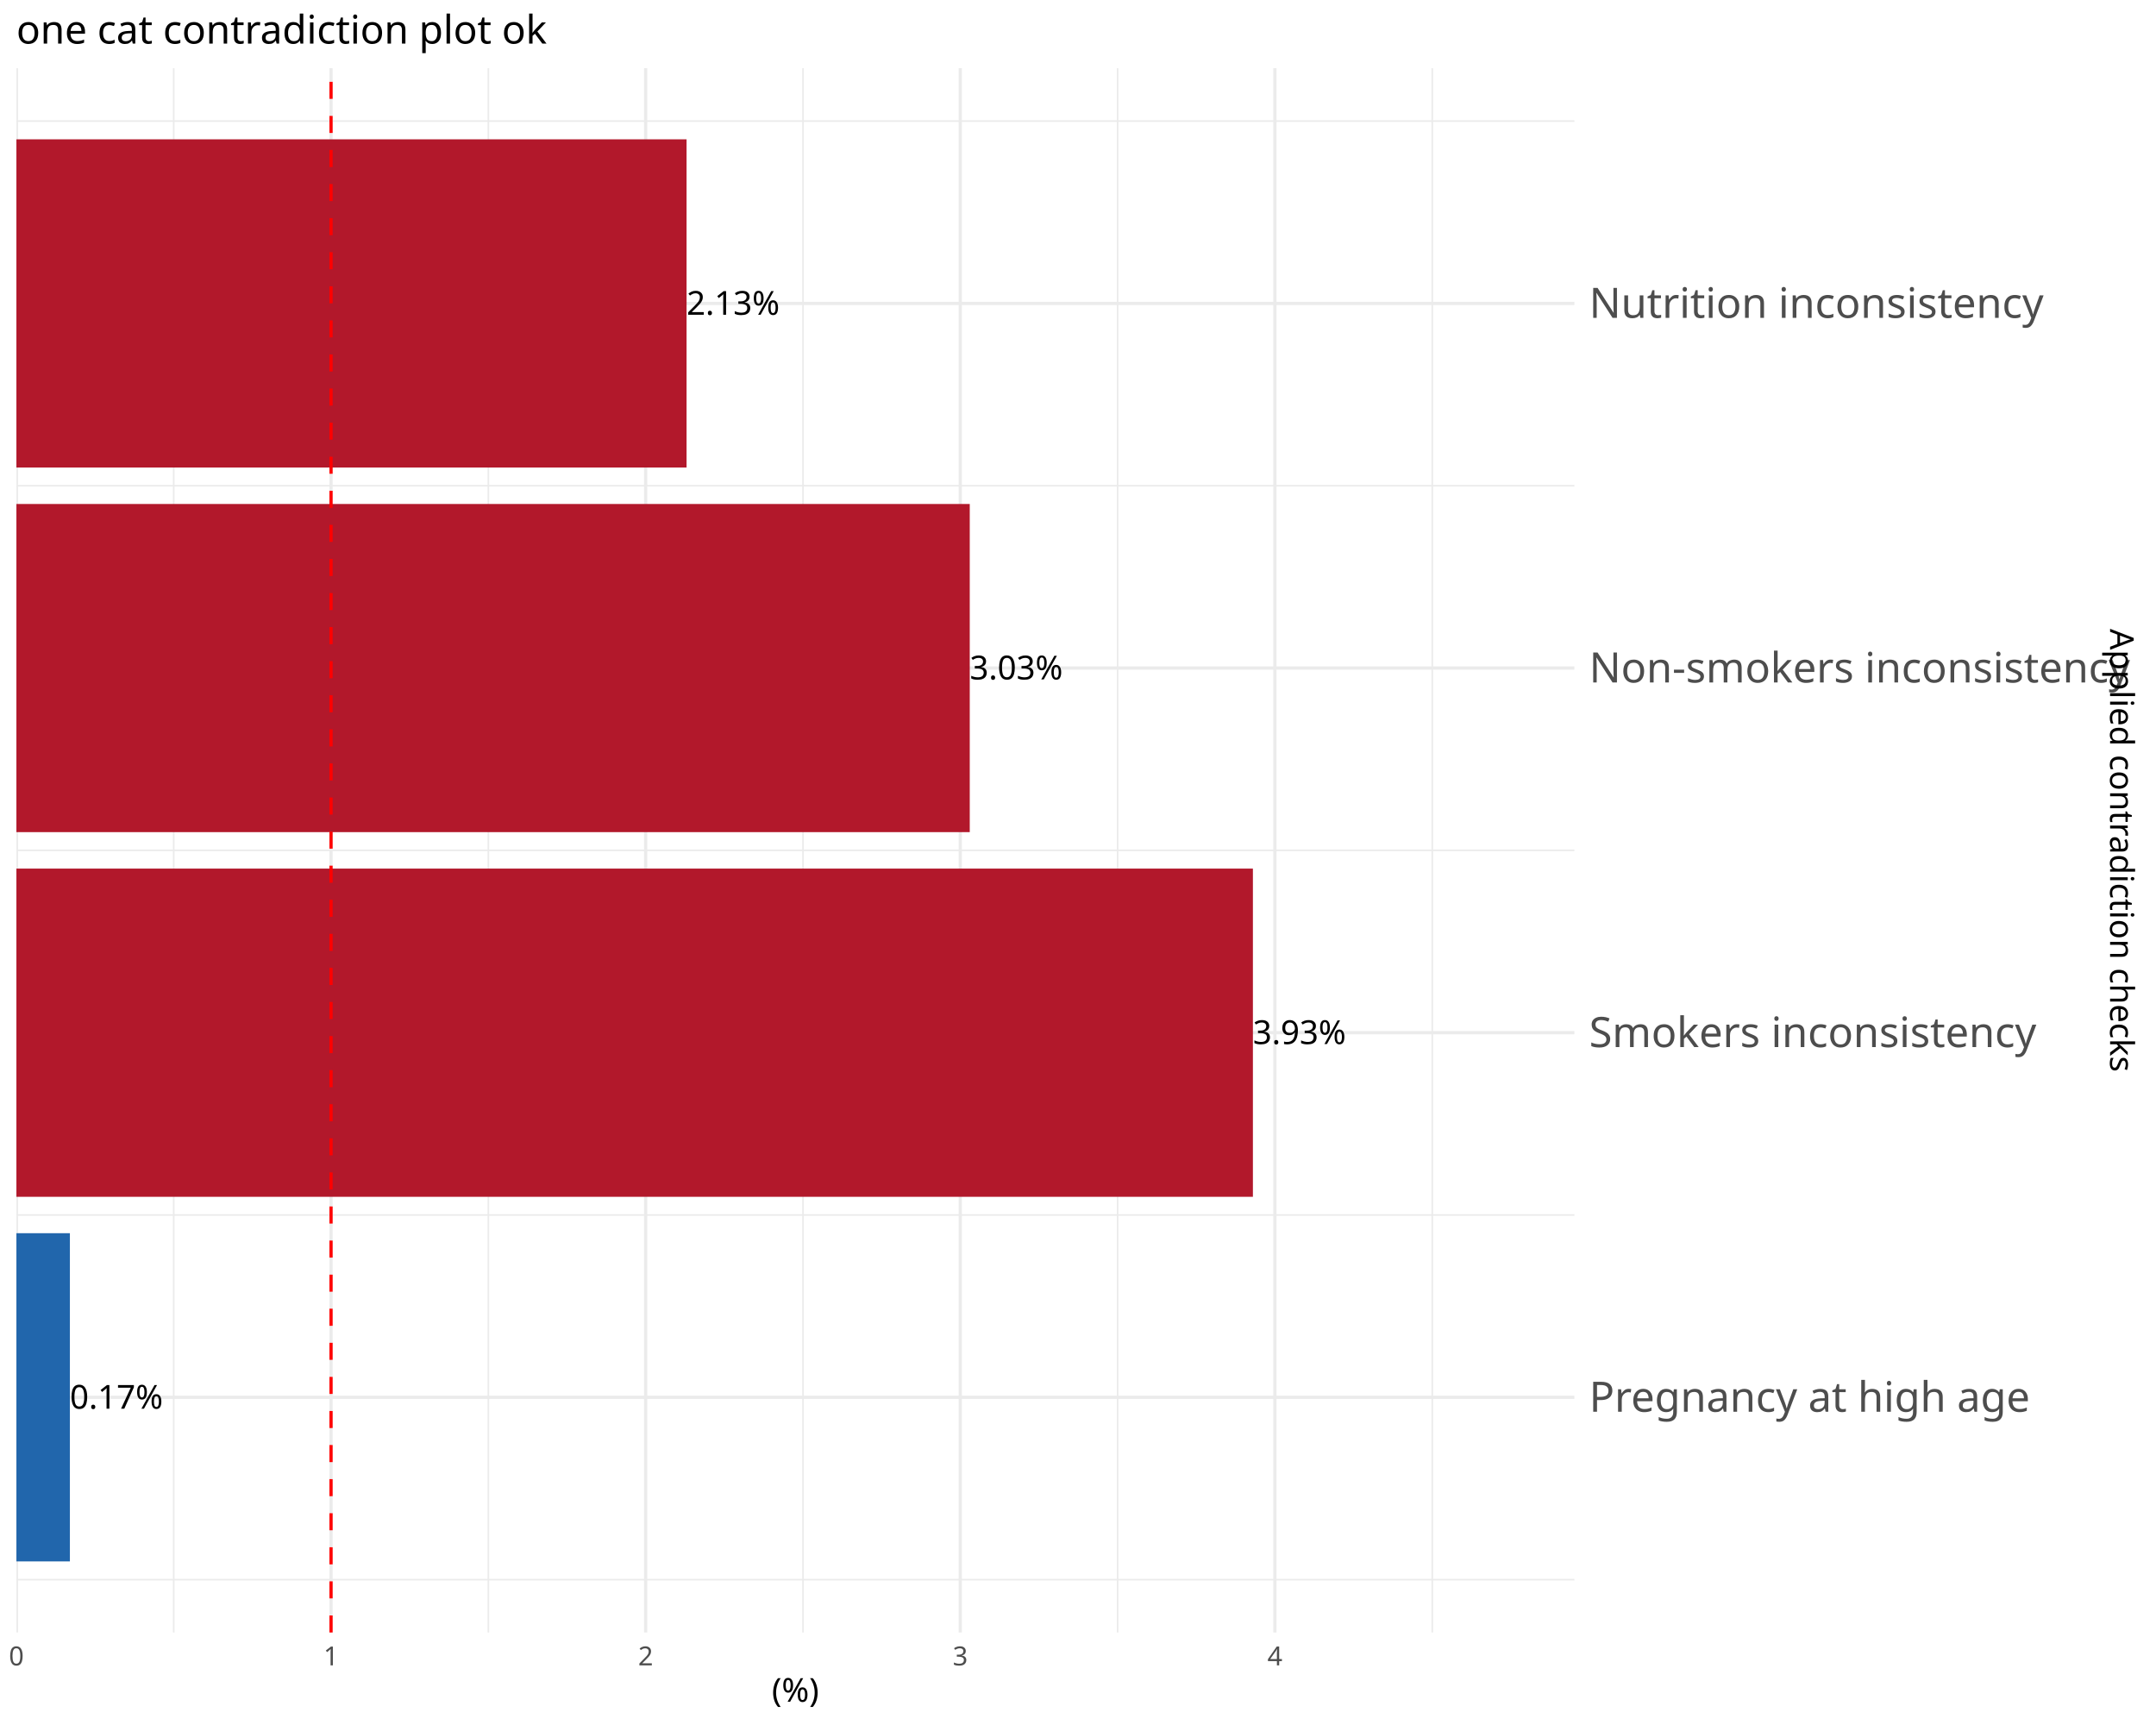
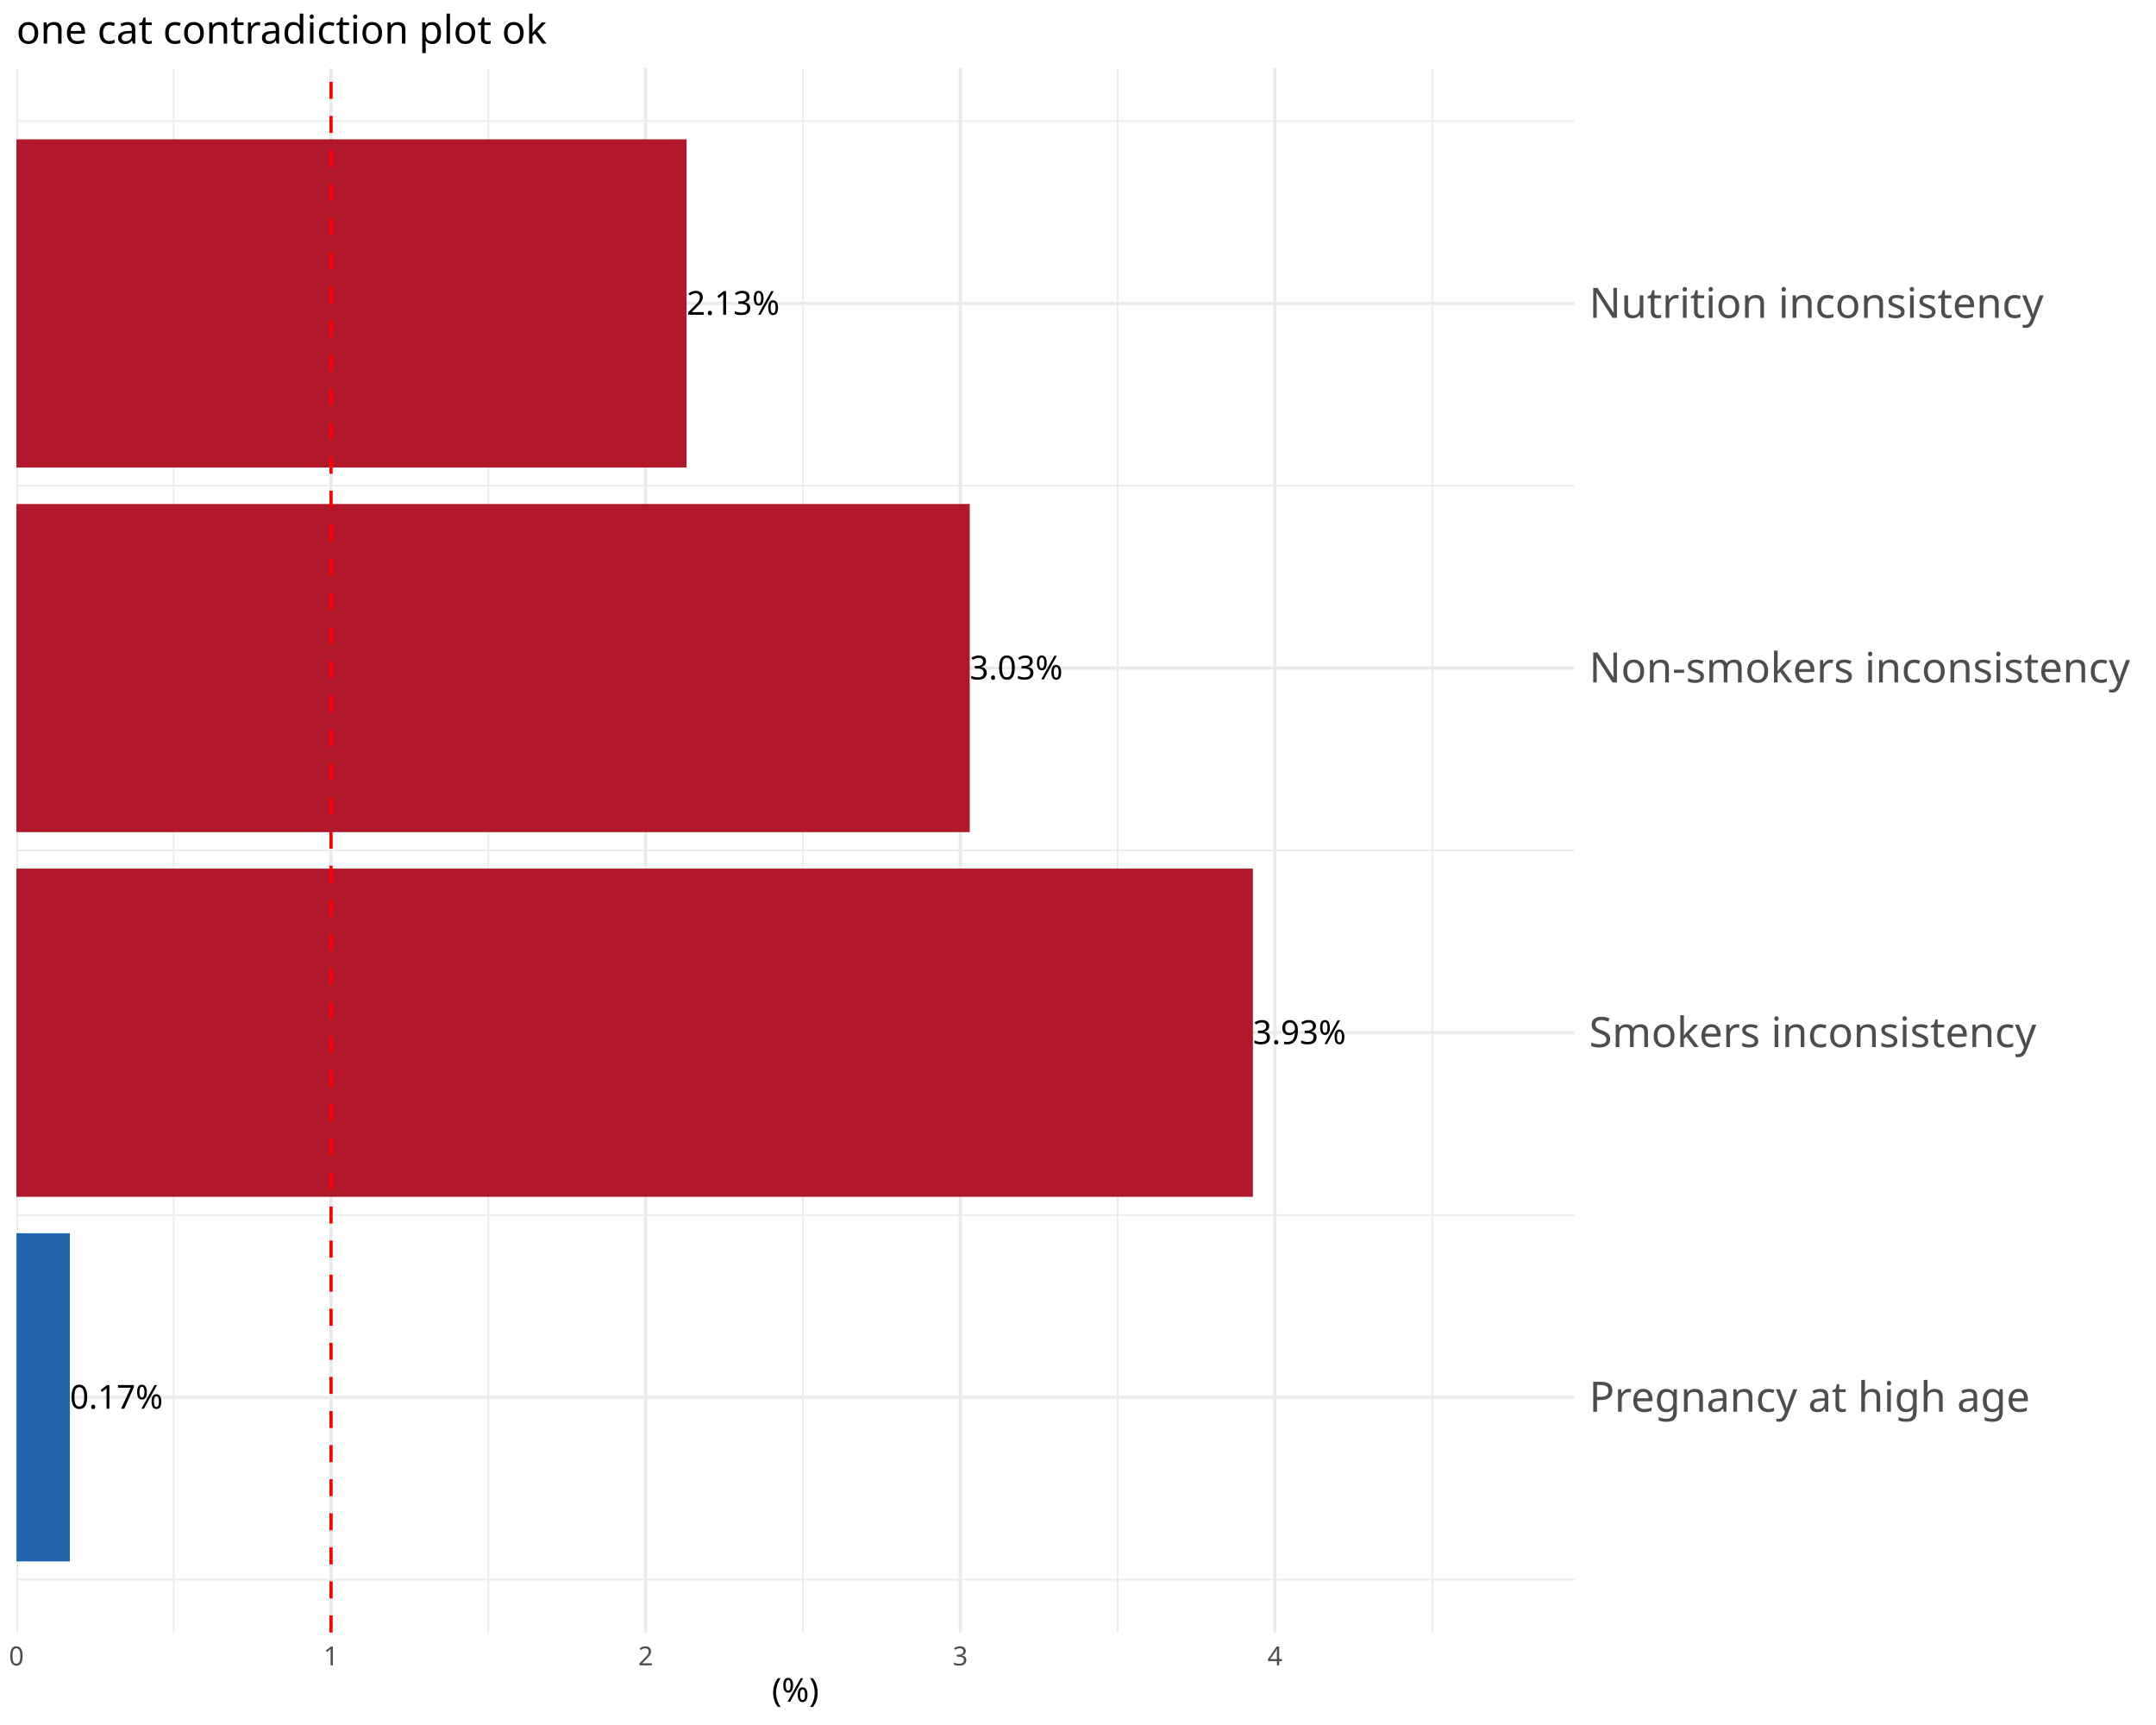
<svg xmlns="http://www.w3.org/2000/svg" class="svglite" data-engine-version="2.0" width="720.00pt" height="576.00pt" viewBox="0 0 720.00 576.00">
  <defs>
    <style type="text/css">
    .svglite line, .svglite polyline, .svglite polygon, .svglite path, .svglite rect, .svglite circle {
      fill: none;
      stroke: #000000;
      stroke-linecap: round;
      stroke-linejoin: round;
      stroke-miterlimit: 10.00;
    }
  </style>
  </defs>
  <rect width="100%" height="100%" style="stroke: none; fill: #FFFFFF;" />
  <defs>
    <clipPath id="cpMC4wMHw3MjAuMDB8MC4wMHw1NzYuMDA=">
      <rect x="0.00" y="0.00" width="720.00" height="576.00" />
    </clipPath>
  </defs>
  <g clip-path="url(#cpMC4wMHw3MjAuMDB8MC4wMHw1NzYuMDA=)">
</g>
  <defs>
    <clipPath id="cpNS40OHw1MjUuNzd8MjIuNzh8NTQ1LjEx">
      <rect x="5.48" y="22.78" width="520.29" height="522.33" />
    </clipPath>
  </defs>
  <g clip-path="url(#cpNS40OHw1MjUuNzd8MjIuNzh8NTQ1LjEx)">
    <polyline points="5.48,40.44 525.77,40.44 " style="stroke-width: 0.53; stroke: #EBEBEB; stroke-linecap: butt;" />
    <polyline points="5.48,162.19 525.77,162.19 " style="stroke-width: 0.53; stroke: #EBEBEB; stroke-linecap: butt;" />
    <polyline points="5.48,283.95 525.77,283.95 " style="stroke-width: 0.53; stroke: #EBEBEB; stroke-linecap: butt;" />
    <polyline points="5.48,405.70 525.77,405.70 " style="stroke-width: 0.53; stroke: #EBEBEB; stroke-linecap: butt;" />
    <polyline points="5.48,527.46 525.77,527.46 " style="stroke-width: 0.53; stroke: #EBEBEB; stroke-linecap: butt;" />
    <polyline points="58.01,545.11 58.01,22.78 " style="stroke-width: 0.53; stroke: #EBEBEB; stroke-linecap: butt;" />
    <polyline points="163.09,545.11 163.09,22.78 " style="stroke-width: 0.53; stroke: #EBEBEB; stroke-linecap: butt;" />
    <polyline points="268.16,545.11 268.16,22.78 " style="stroke-width: 0.53; stroke: #EBEBEB; stroke-linecap: butt;" />
    <polyline points="373.23,545.11 373.23,22.78 " style="stroke-width: 0.53; stroke: #EBEBEB; stroke-linecap: butt;" />
    <polyline points="478.30,545.11 478.30,22.78 " style="stroke-width: 0.53; stroke: #EBEBEB; stroke-linecap: butt;" />
    <polyline points="5.48,101.32 525.77,101.32 " style="stroke-width: 1.07; stroke: #EBEBEB; stroke-linecap: butt;" />
    <polyline points="5.48,223.07 525.77,223.07 " style="stroke-width: 1.07; stroke: #EBEBEB; stroke-linecap: butt;" />
    <polyline points="5.48,344.83 525.77,344.83 " style="stroke-width: 1.07; stroke: #EBEBEB; stroke-linecap: butt;" />
    <polyline points="5.48,466.58 525.77,466.58 " style="stroke-width: 1.07; stroke: #EBEBEB; stroke-linecap: butt;" />
    <polyline points="5.48,545.11 5.48,22.78 " style="stroke-width: 1.07; stroke: #EBEBEB; stroke-linecap: butt;" />
    <polyline points="110.55,545.11 110.55,22.78 " style="stroke-width: 1.07; stroke: #EBEBEB; stroke-linecap: butt;" />
    <polyline points="215.62,545.11 215.62,22.78 " style="stroke-width: 1.07; stroke: #EBEBEB; stroke-linecap: butt;" />
    <polyline points="320.69,545.11 320.69,22.78 " style="stroke-width: 1.07; stroke: #EBEBEB; stroke-linecap: butt;" />
    <polyline points="425.76,545.11 425.76,22.78 " style="stroke-width: 1.07; stroke: #EBEBEB; stroke-linecap: butt;" />
    <rect x="5.48" y="46.53" width="223.80" height="109.58" style="stroke-width: 1.07; stroke: none; stroke-linecap: butt; stroke-linejoin: miter; fill: #B2182B;" />
    <rect x="5.48" y="168.28" width="318.37" height="109.58" style="stroke-width: 1.07; stroke: none; stroke-linecap: butt; stroke-linejoin: miter; fill: #B2182B;" />
    <rect x="5.48" y="290.04" width="412.93" height="109.58" style="stroke-width: 1.07; stroke: none; stroke-linecap: butt; stroke-linejoin: miter; fill: #B2182B;" />
    <rect x="5.48" y="411.79" width="17.86" height="109.58" style="stroke-width: 1.07; stroke: none; stroke-linecap: butt; stroke-linejoin: miter; fill: #2166AC;" />
    <line x1="110.55" y1="545.11" x2="110.55" y2="22.78" style="stroke-width: 1.07; stroke: #FF0000; stroke-dasharray: 5.69,5.69; stroke-linecap: butt;" />
    <text x="229.28" y="105.11" style="font-size: 11.04px; font-family: sans;" textLength="34.37px" lengthAdjust="spacingAndGlyphs"> 2.13%</text>
    <text x="323.84" y="226.87" style="font-size: 11.04px; font-family: sans;" textLength="34.37px" lengthAdjust="spacingAndGlyphs"> 3.03%</text>
    <text x="418.41" y="348.62" style="font-size: 11.04px; font-family: sans;" textLength="34.37px" lengthAdjust="spacingAndGlyphs"> 3.93%</text>
    <text x="23.34" y="470.38" style="font-size: 11.04px; font-family: sans;" textLength="34.37px" lengthAdjust="spacingAndGlyphs"> 0.17%</text>
  </g>
  <g clip-path="url(#cpMC4wMHw3MjAuMDB8MC4wMHw1NzYuMDA=)">
    <text x="530.70" y="106.13" style="font-size: 14.00px; fill: #4D4D4D; font-family: sans;" textLength="140.09px" lengthAdjust="spacingAndGlyphs">Nutrition inconsistency</text>
    <text x="530.70" y="227.89" style="font-size: 14.00px; fill: #4D4D4D; font-family: sans;" textLength="171.23px" lengthAdjust="spacingAndGlyphs">Non-smokers inconsistency</text>
    <text x="530.70" y="349.64" style="font-size: 14.00px; fill: #4D4D4D; font-family: sans;" textLength="143.21px" lengthAdjust="spacingAndGlyphs">Smokers inconsistency</text>
    <text x="530.70" y="471.40" style="font-size: 14.00px; fill: #4D4D4D; font-family: sans;" textLength="140.12px" lengthAdjust="spacingAndGlyphs">Pregnancy at high age</text>
    <text x="5.48" y="556.10" text-anchor="middle" style="font-size: 8.80px; fill: #4D4D4D; font-family: sans;" textLength="4.89px" lengthAdjust="spacingAndGlyphs">0</text>
    <text x="110.55" y="556.10" text-anchor="middle" style="font-size: 8.80px; fill: #4D4D4D; font-family: sans;" textLength="4.89px" lengthAdjust="spacingAndGlyphs">1</text>
    <text x="215.62" y="556.10" text-anchor="middle" style="font-size: 8.80px; fill: #4D4D4D; font-family: sans;" textLength="4.89px" lengthAdjust="spacingAndGlyphs">2</text>
    <text x="320.69" y="556.10" text-anchor="middle" style="font-size: 8.80px; fill: #4D4D4D; font-family: sans;" textLength="4.89px" lengthAdjust="spacingAndGlyphs">3</text>
    <text x="425.76" y="556.10" text-anchor="middle" style="font-size: 8.80px; fill: #4D4D4D; font-family: sans;" textLength="4.89px" lengthAdjust="spacingAndGlyphs">4</text>
    <text x="265.62" y="568.24" text-anchor="middle" style="font-size: 11.00px; font-family: sans;" textLength="17.11px" lengthAdjust="spacingAndGlyphs">(%)</text>
-     <text transform="translate(704.67,283.95) rotate(90)" text-anchor="middle" style="font-size: 11.00px; font-family: sans;" textLength="139.44px" lengthAdjust="spacingAndGlyphs">Applied contradiction checks</text>
    <text x="5.48" y="14.56" style="font-size: 13.20px; font-family: sans;" textLength="164.39px" lengthAdjust="spacingAndGlyphs">one cat contradiction plot ok</text>
  </g>
</svg>
